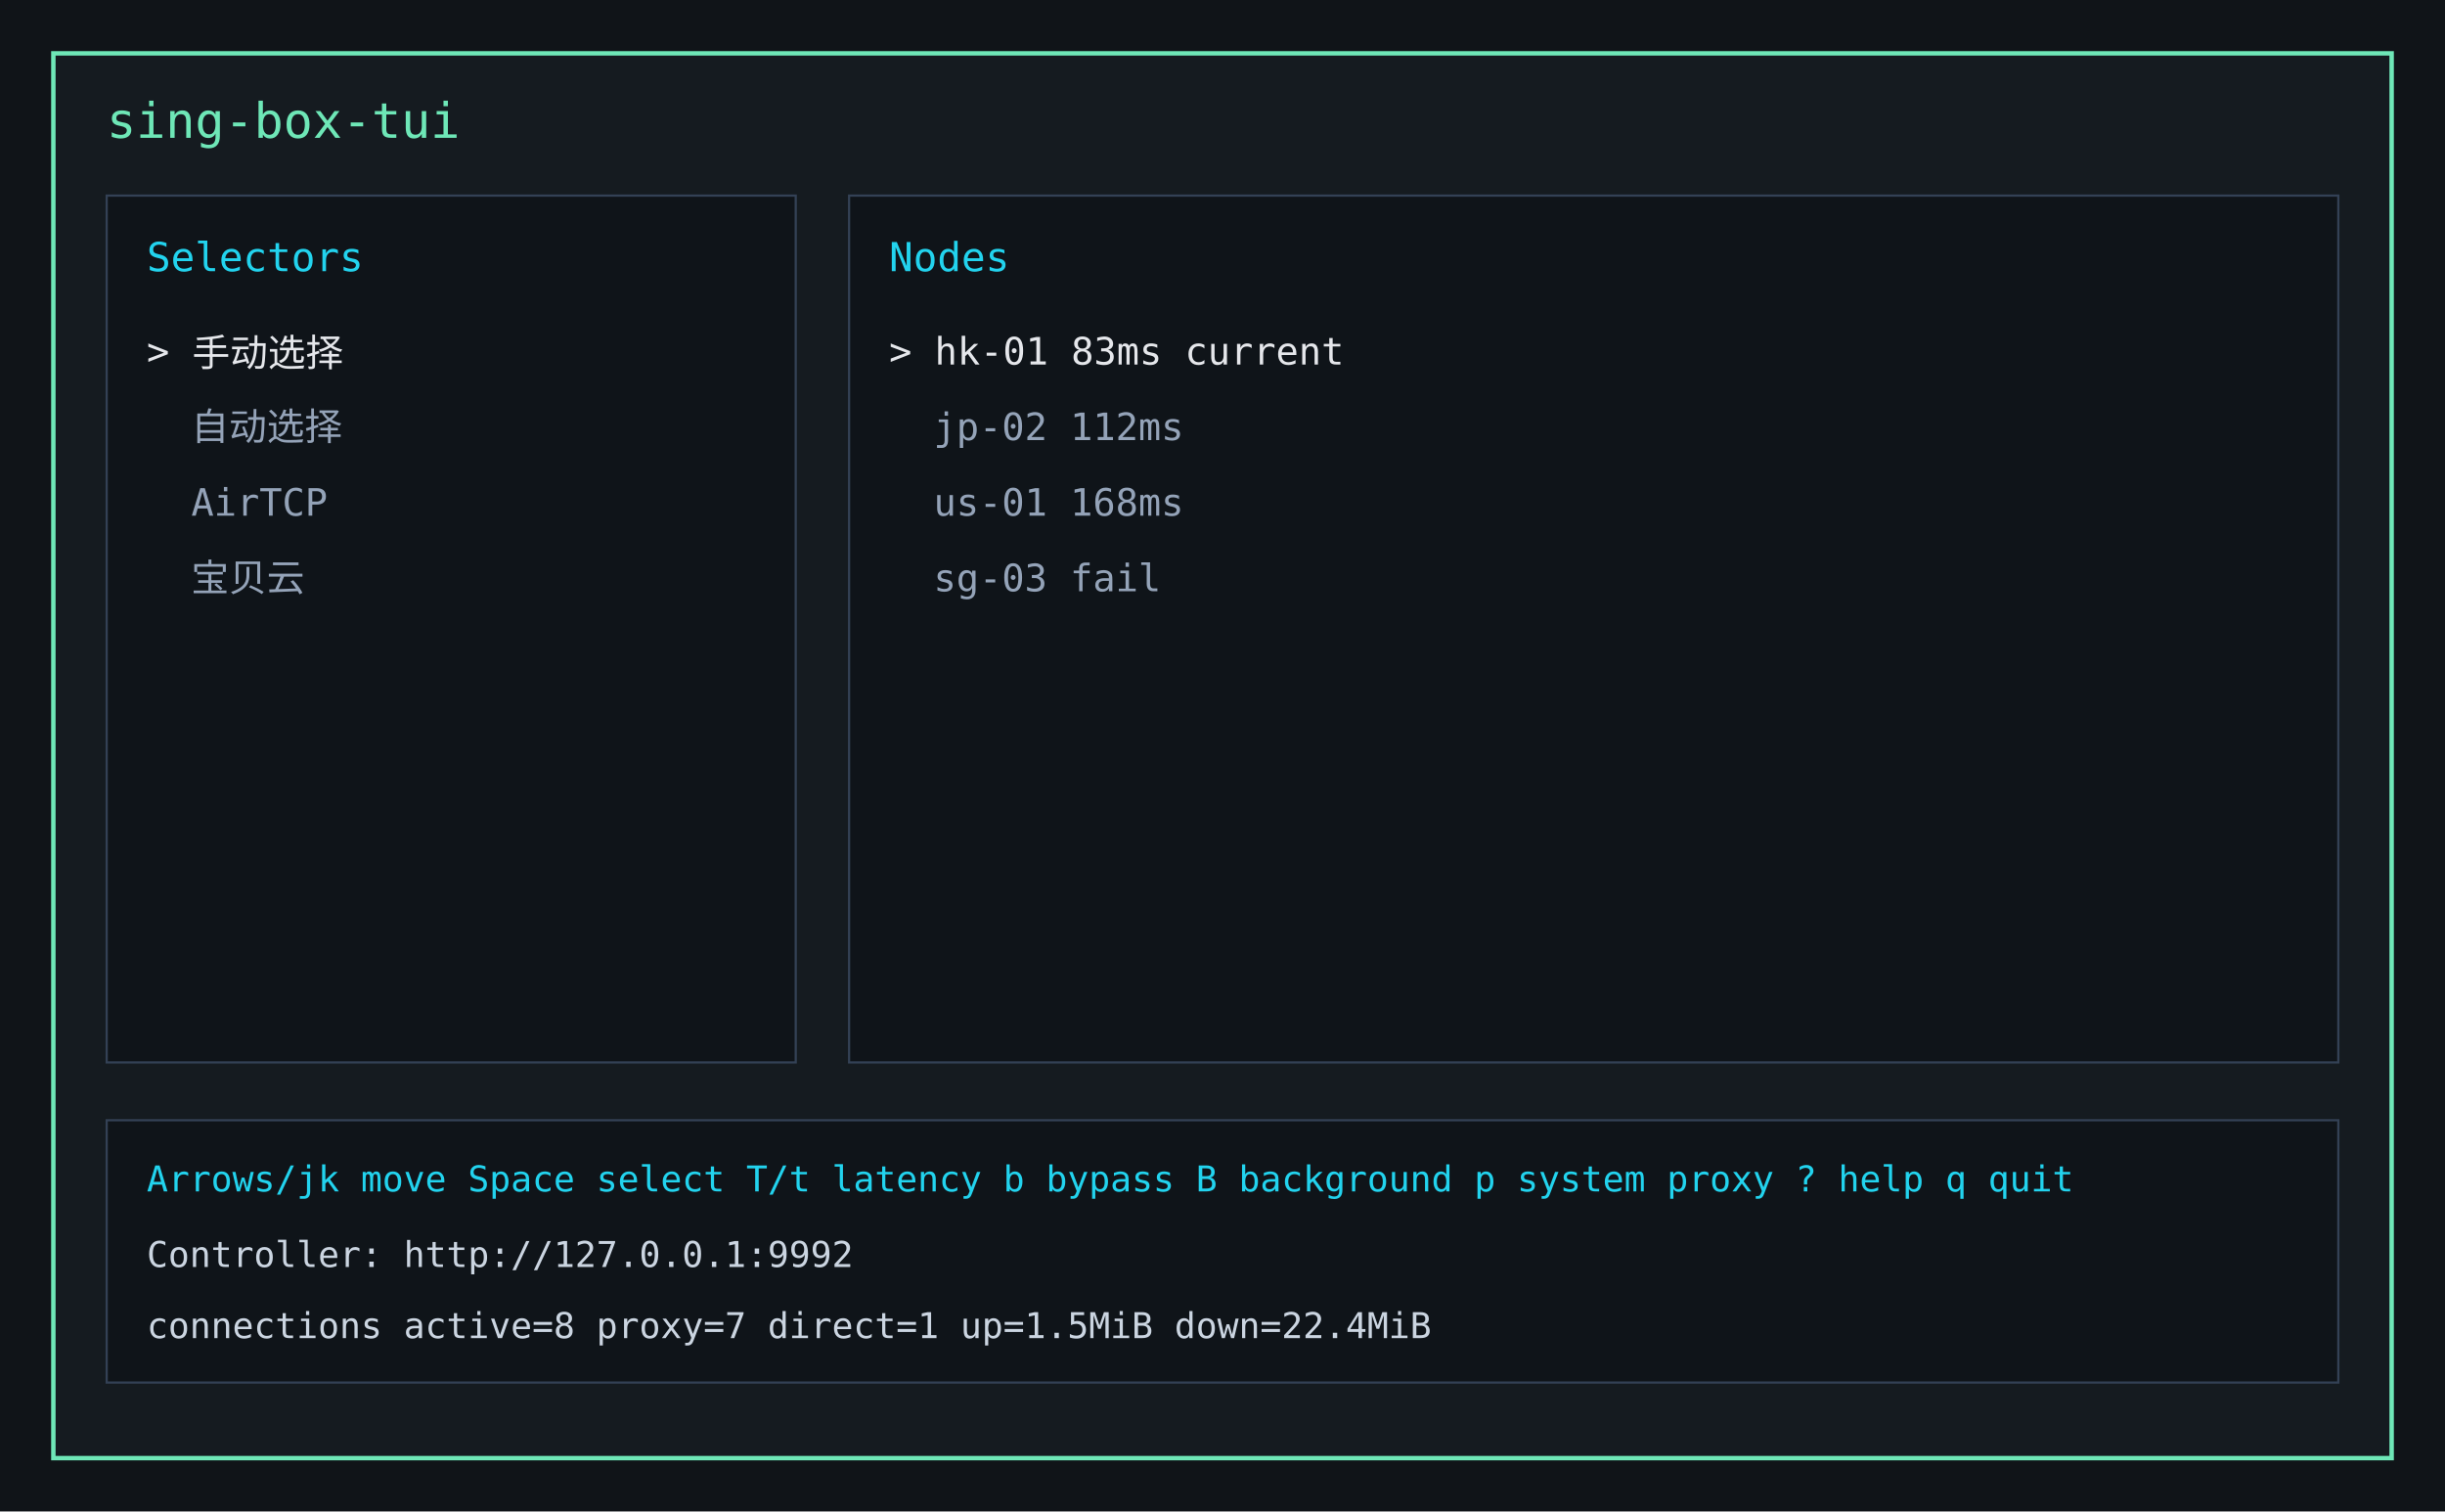
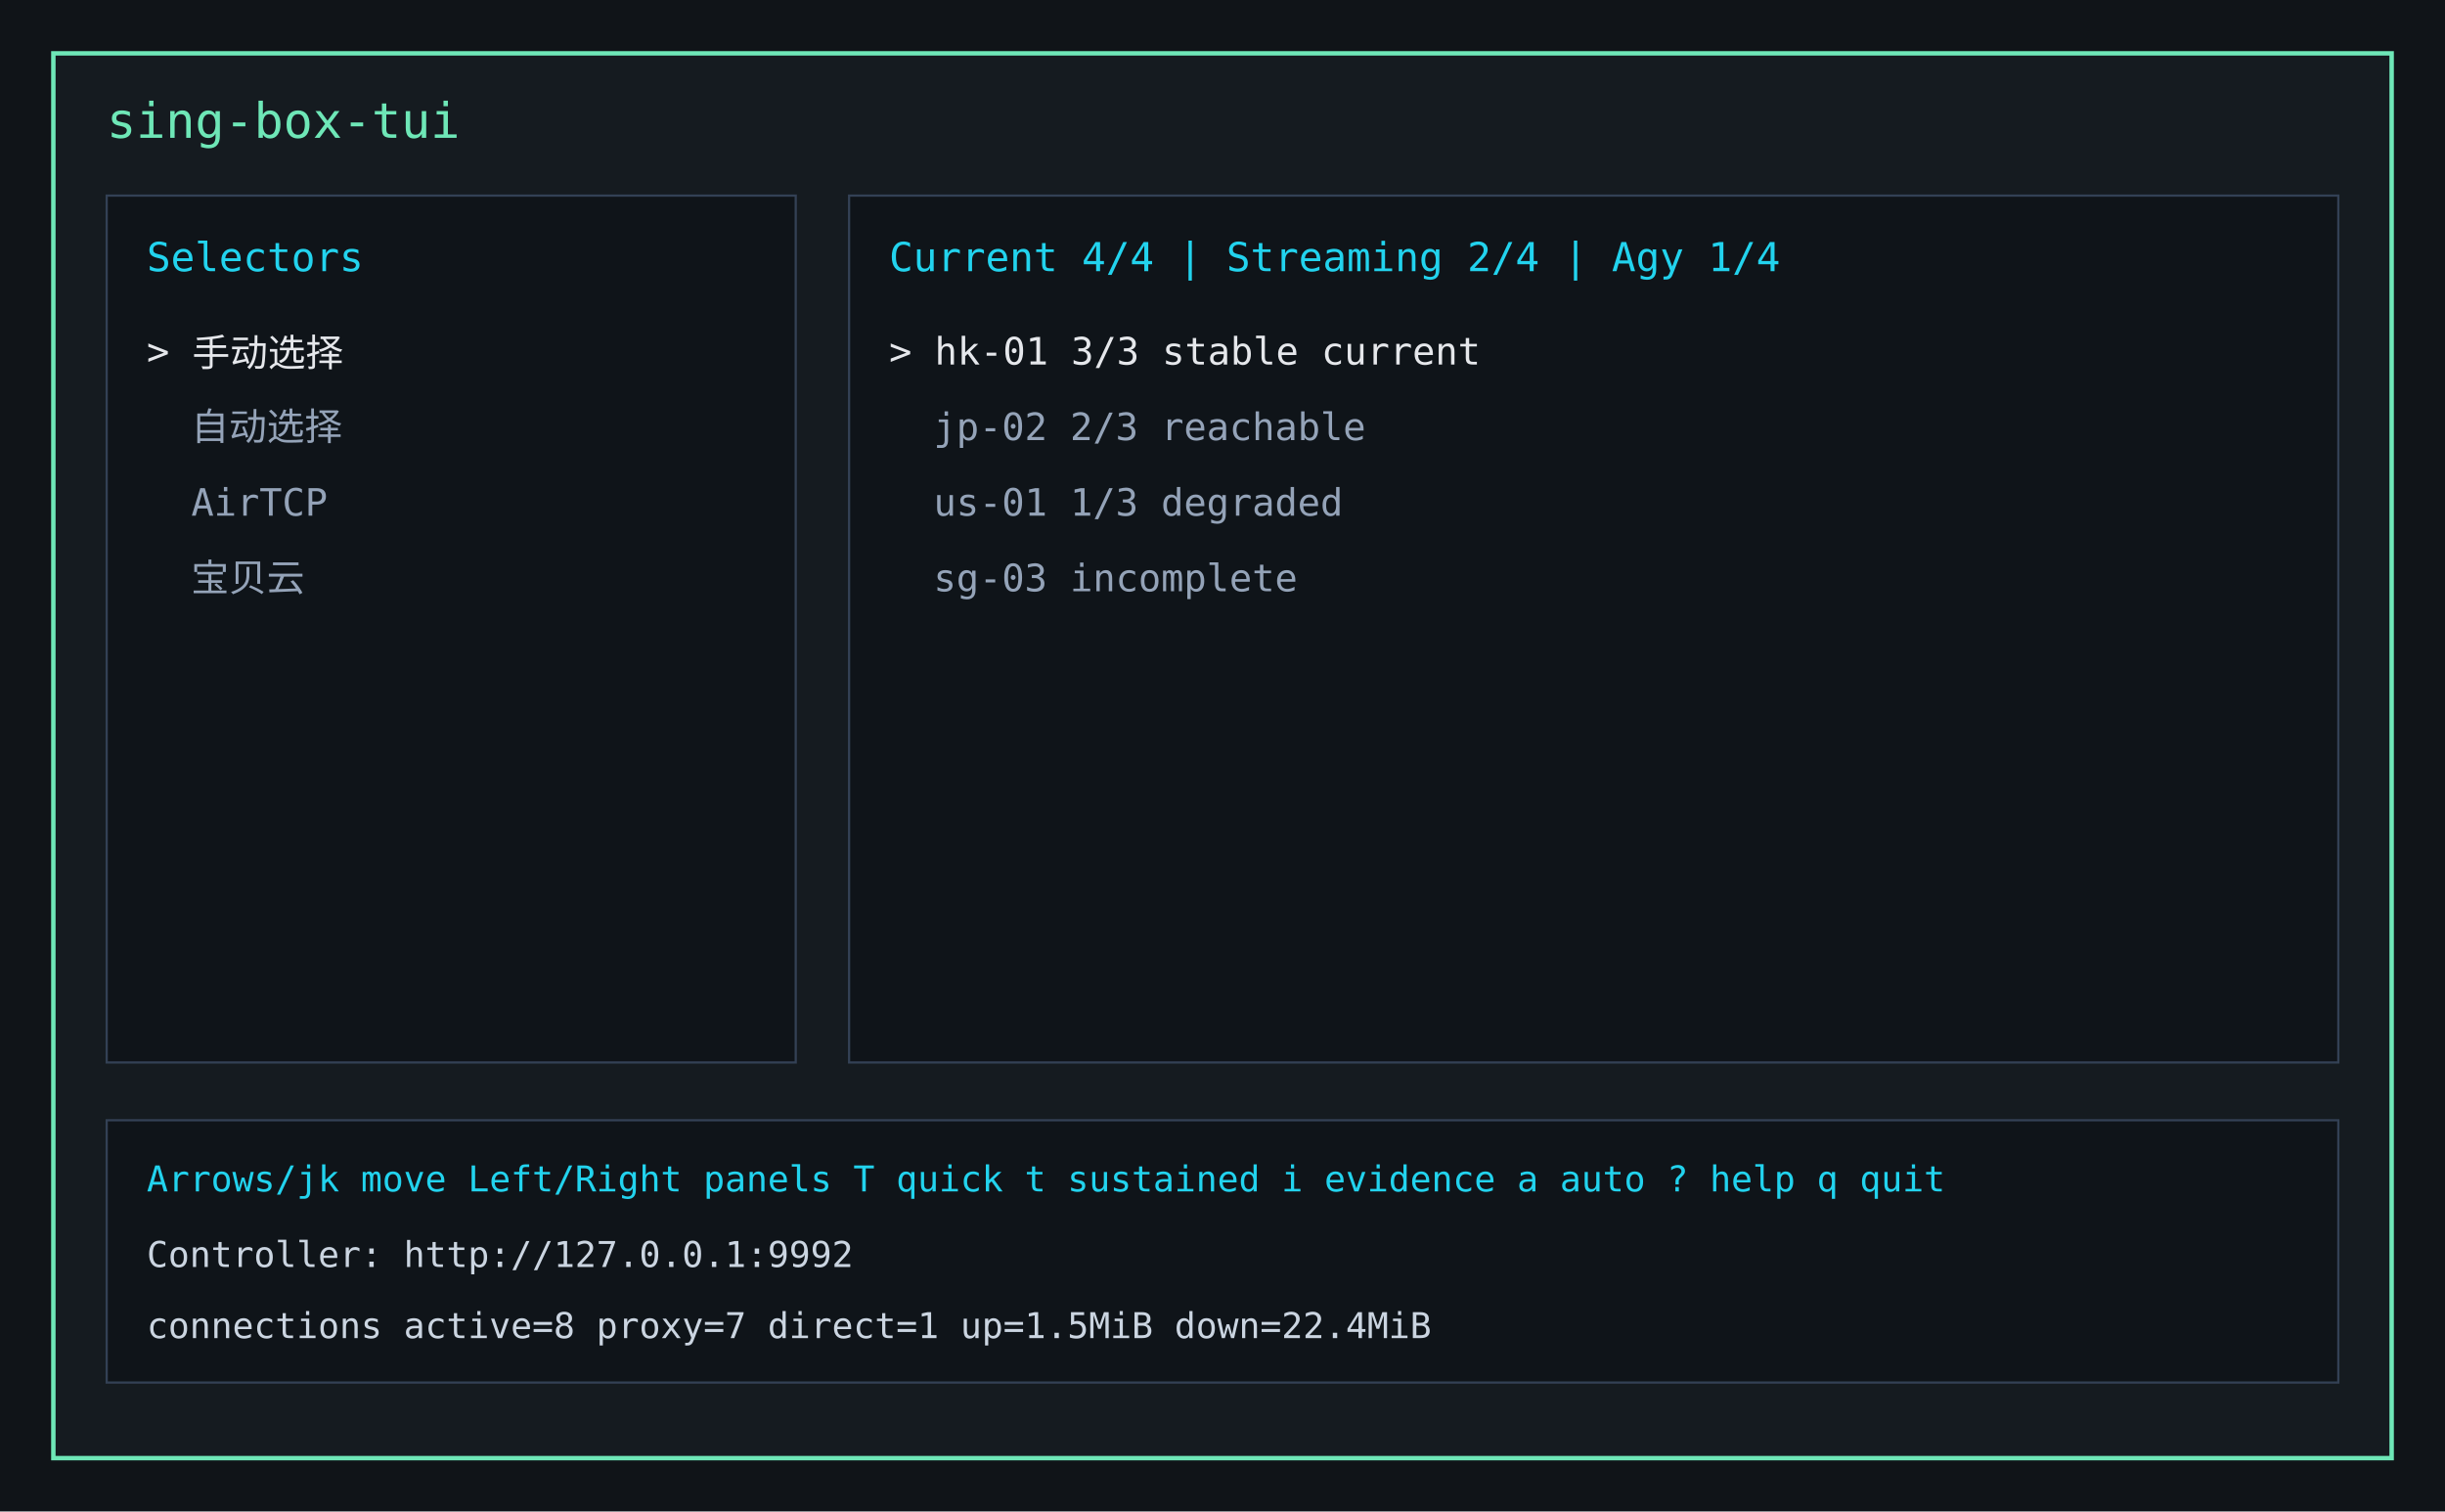
<svg xmlns="http://www.w3.org/2000/svg" width="1100" height="680" viewBox="0 0 1100 680" role="img" aria-label="sing-box-tui main screen">
  <rect width="1100" height="680" fill="#101418" />
  <rect x="24" y="24" width="1052" height="632" fill="#151b20" stroke="#6ee7b7" stroke-width="2" />
  <text x="48" y="62" fill="#6ee7b7" font-family="Consolas, monospace" font-size="22">sing-box-tui</text>
  <rect x="48" y="88" width="310" height="390" fill="#0f1419" stroke="#334155" />
  <text x="66" y="122" fill="#22d3ee" font-family="Consolas, monospace" font-size="18">Selectors</text>
  <text x="66" y="164" fill="#e5e7eb" font-family="Consolas, monospace" font-size="17">&gt; 手动选择</text>
  <text x="86" y="198" fill="#94a3b8" font-family="Consolas, monospace" font-size="17">自动选择</text>
  <text x="86" y="232" fill="#94a3b8" font-family="Consolas, monospace" font-size="17">AirTCP</text>
  <text x="86" y="266" fill="#94a3b8" font-family="Consolas, monospace" font-size="17">宝贝云</text>
  <rect x="382" y="88" width="670" height="390" fill="#0f1419" stroke="#334155" />
-   <text x="400" y="122" fill="#22d3ee" font-family="Consolas, monospace" font-size="18">Nodes</text>
-   <text x="400" y="164" fill="#e5e7eb" font-family="Consolas, monospace" font-size="17">&gt; hk-01       83ms    current</text>
-   <text x="420" y="198" fill="#94a3b8" font-family="Consolas, monospace" font-size="17">jp-02       112ms</text>
-   <text x="420" y="232" fill="#94a3b8" font-family="Consolas, monospace" font-size="17">us-01       168ms</text>
-   <text x="420" y="266" fill="#94a3b8" font-family="Consolas, monospace" font-size="17">sg-03       fail</text>
+   <text x="400" y="122" fill="#22d3ee" font-family="Consolas, monospace" font-size="18">Current 4/4 | Streaming 2/4 | Agy 1/4</text>
+   <text x="400" y="164" fill="#e5e7eb" font-family="Consolas, monospace" font-size="17">&gt; hk-01       3/3 stable      current</text>
+   <text x="420" y="198" fill="#94a3b8" font-family="Consolas, monospace" font-size="17">jp-02       2/3 reachable</text>
+   <text x="420" y="232" fill="#94a3b8" font-family="Consolas, monospace" font-size="17">us-01       1/3 degraded</text>
+   <text x="420" y="266" fill="#94a3b8" font-family="Consolas, monospace" font-size="17">sg-03       incomplete</text>
  <rect x="48" y="504" width="1004" height="118" fill="#0f1419" stroke="#334155" />
-   <text x="66" y="536" fill="#22d3ee" font-family="Consolas, monospace" font-size="16">Arrows/jk move  Space select  T/t latency  b bypass  B background  p system proxy  ? help  q quit</text>
+   <text x="66" y="536" fill="#22d3ee" font-family="Consolas, monospace" font-size="16">Arrows/jk move  Left/Right panels  T quick  t sustained  i evidence  a auto  ? help  q quit</text>
  <text x="66" y="570" fill="#cbd5e1" font-family="Consolas, monospace" font-size="16">Controller: http://127.0.0.1:9992</text>
  <text x="66" y="602" fill="#cbd5e1" font-family="Consolas, monospace" font-size="16">connections active=8 proxy=7 direct=1 up=1.5MiB down=22.4MiB</text>
</svg>
